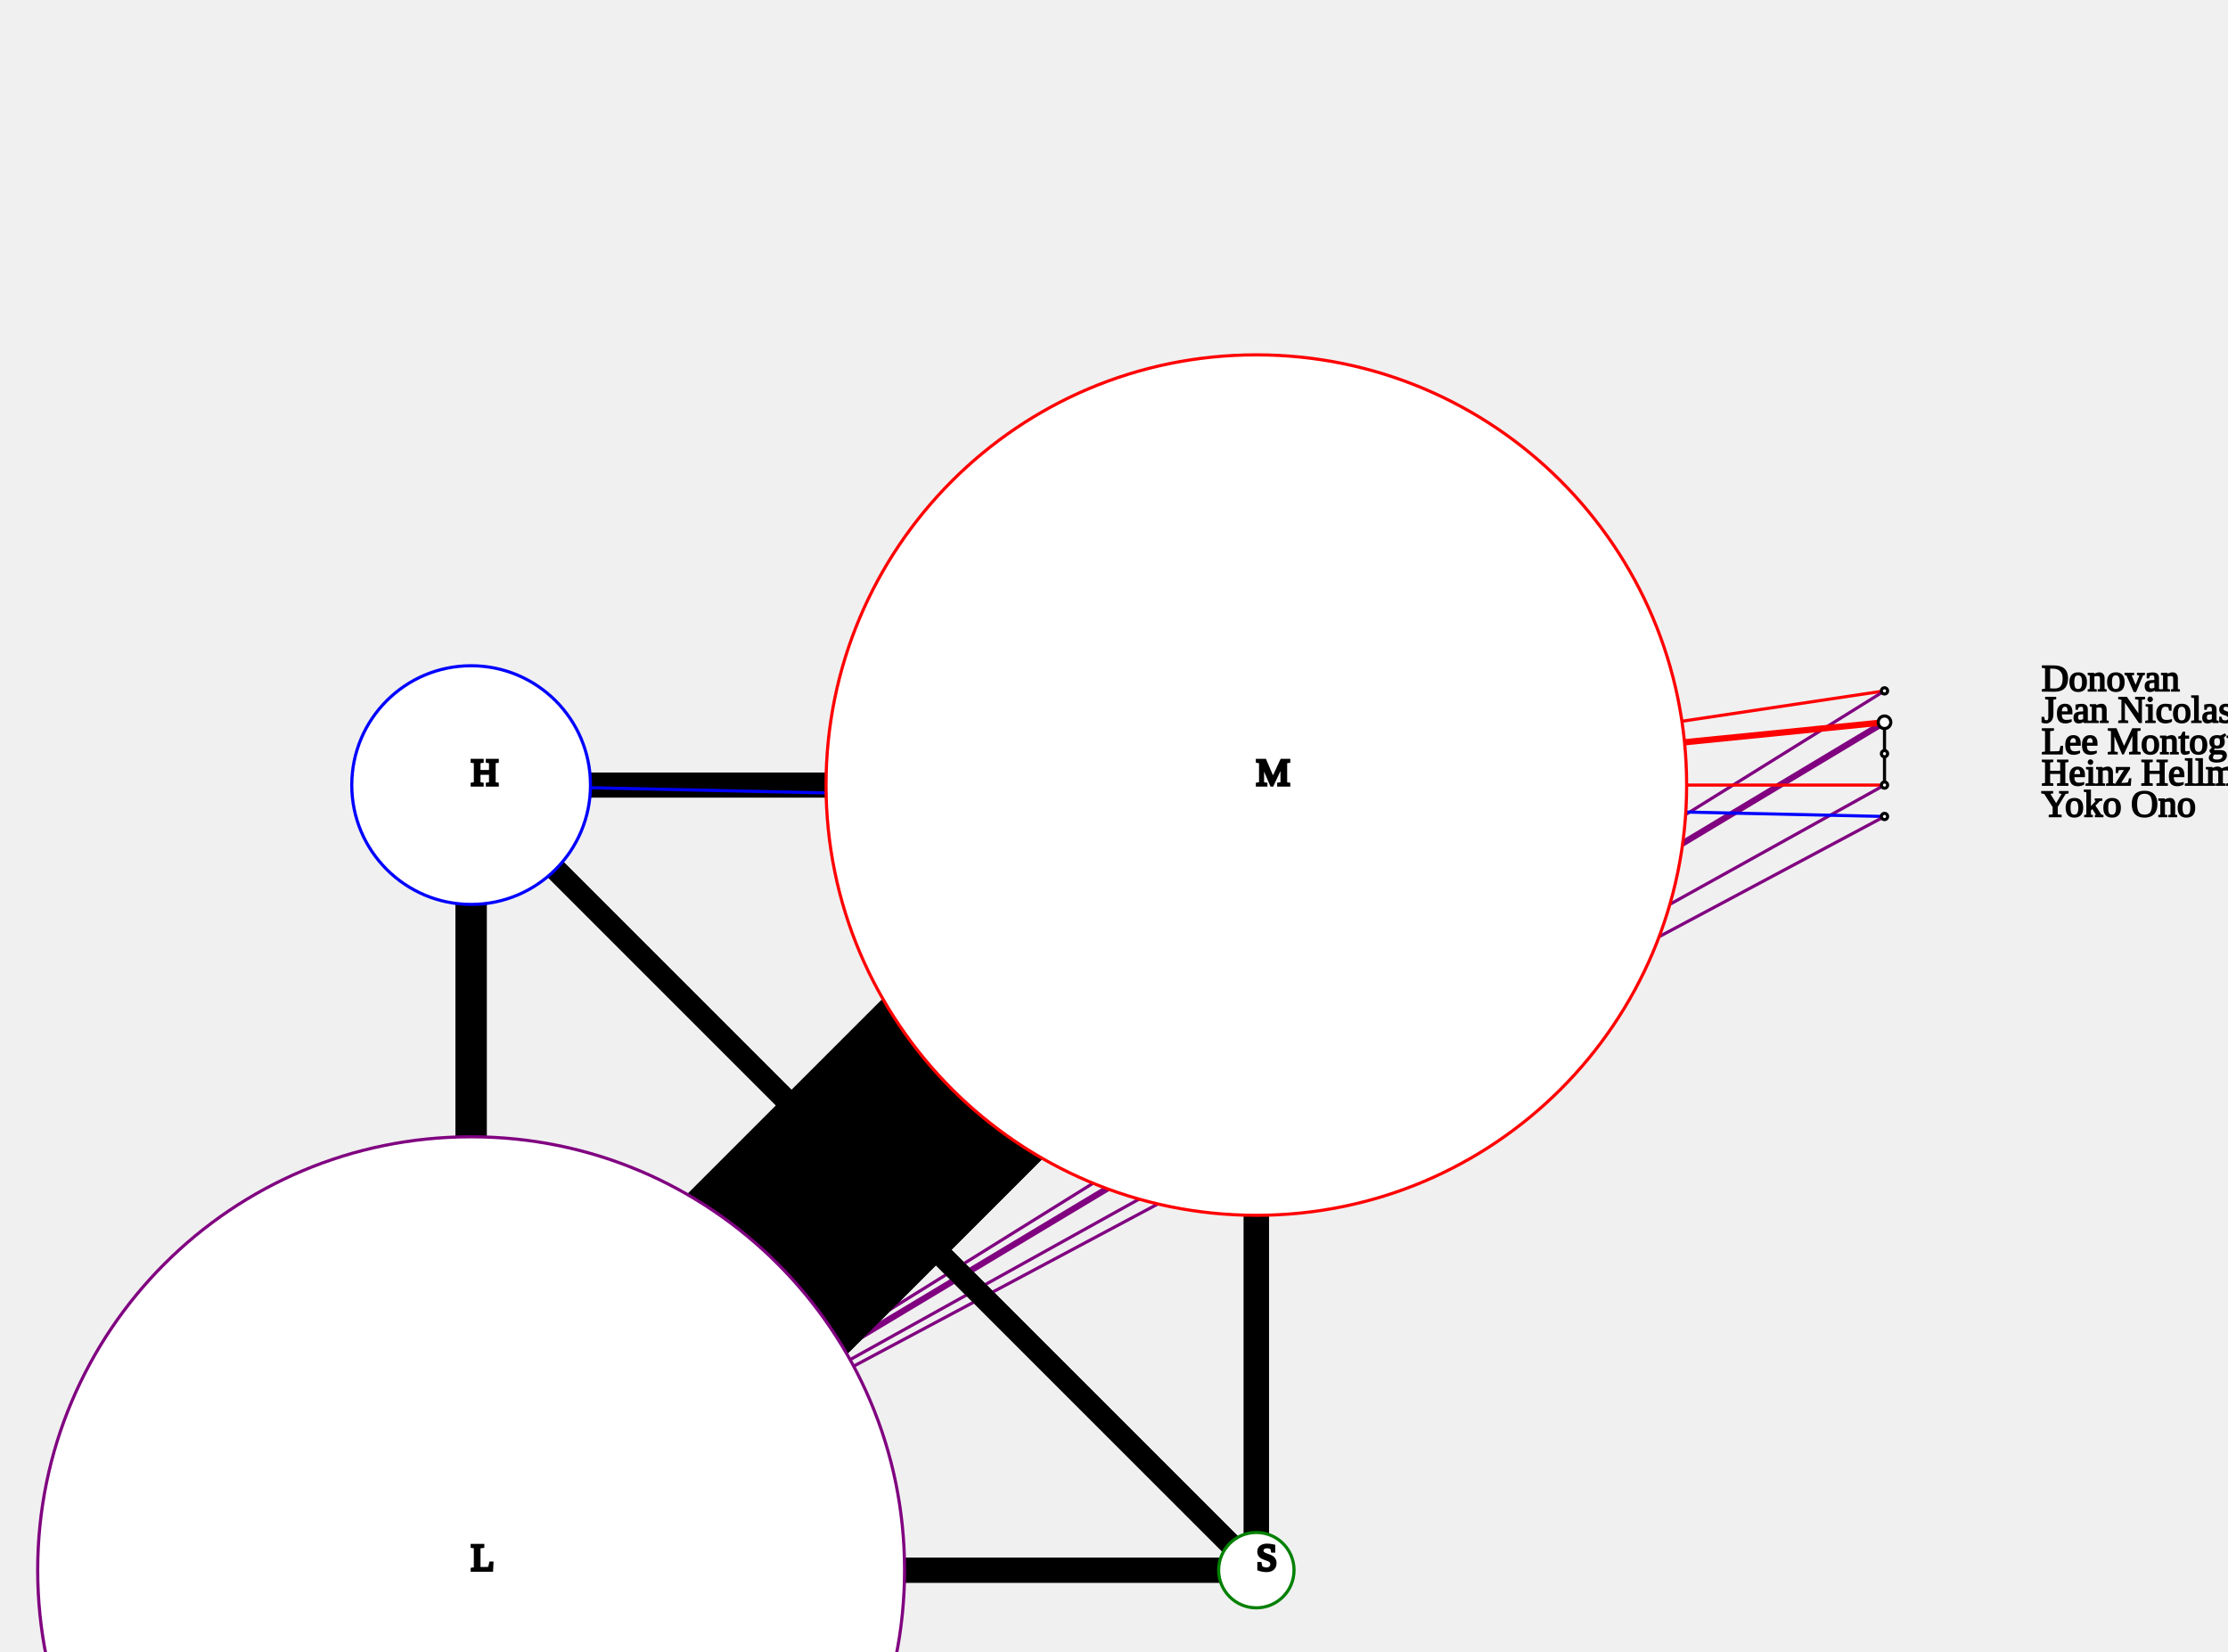
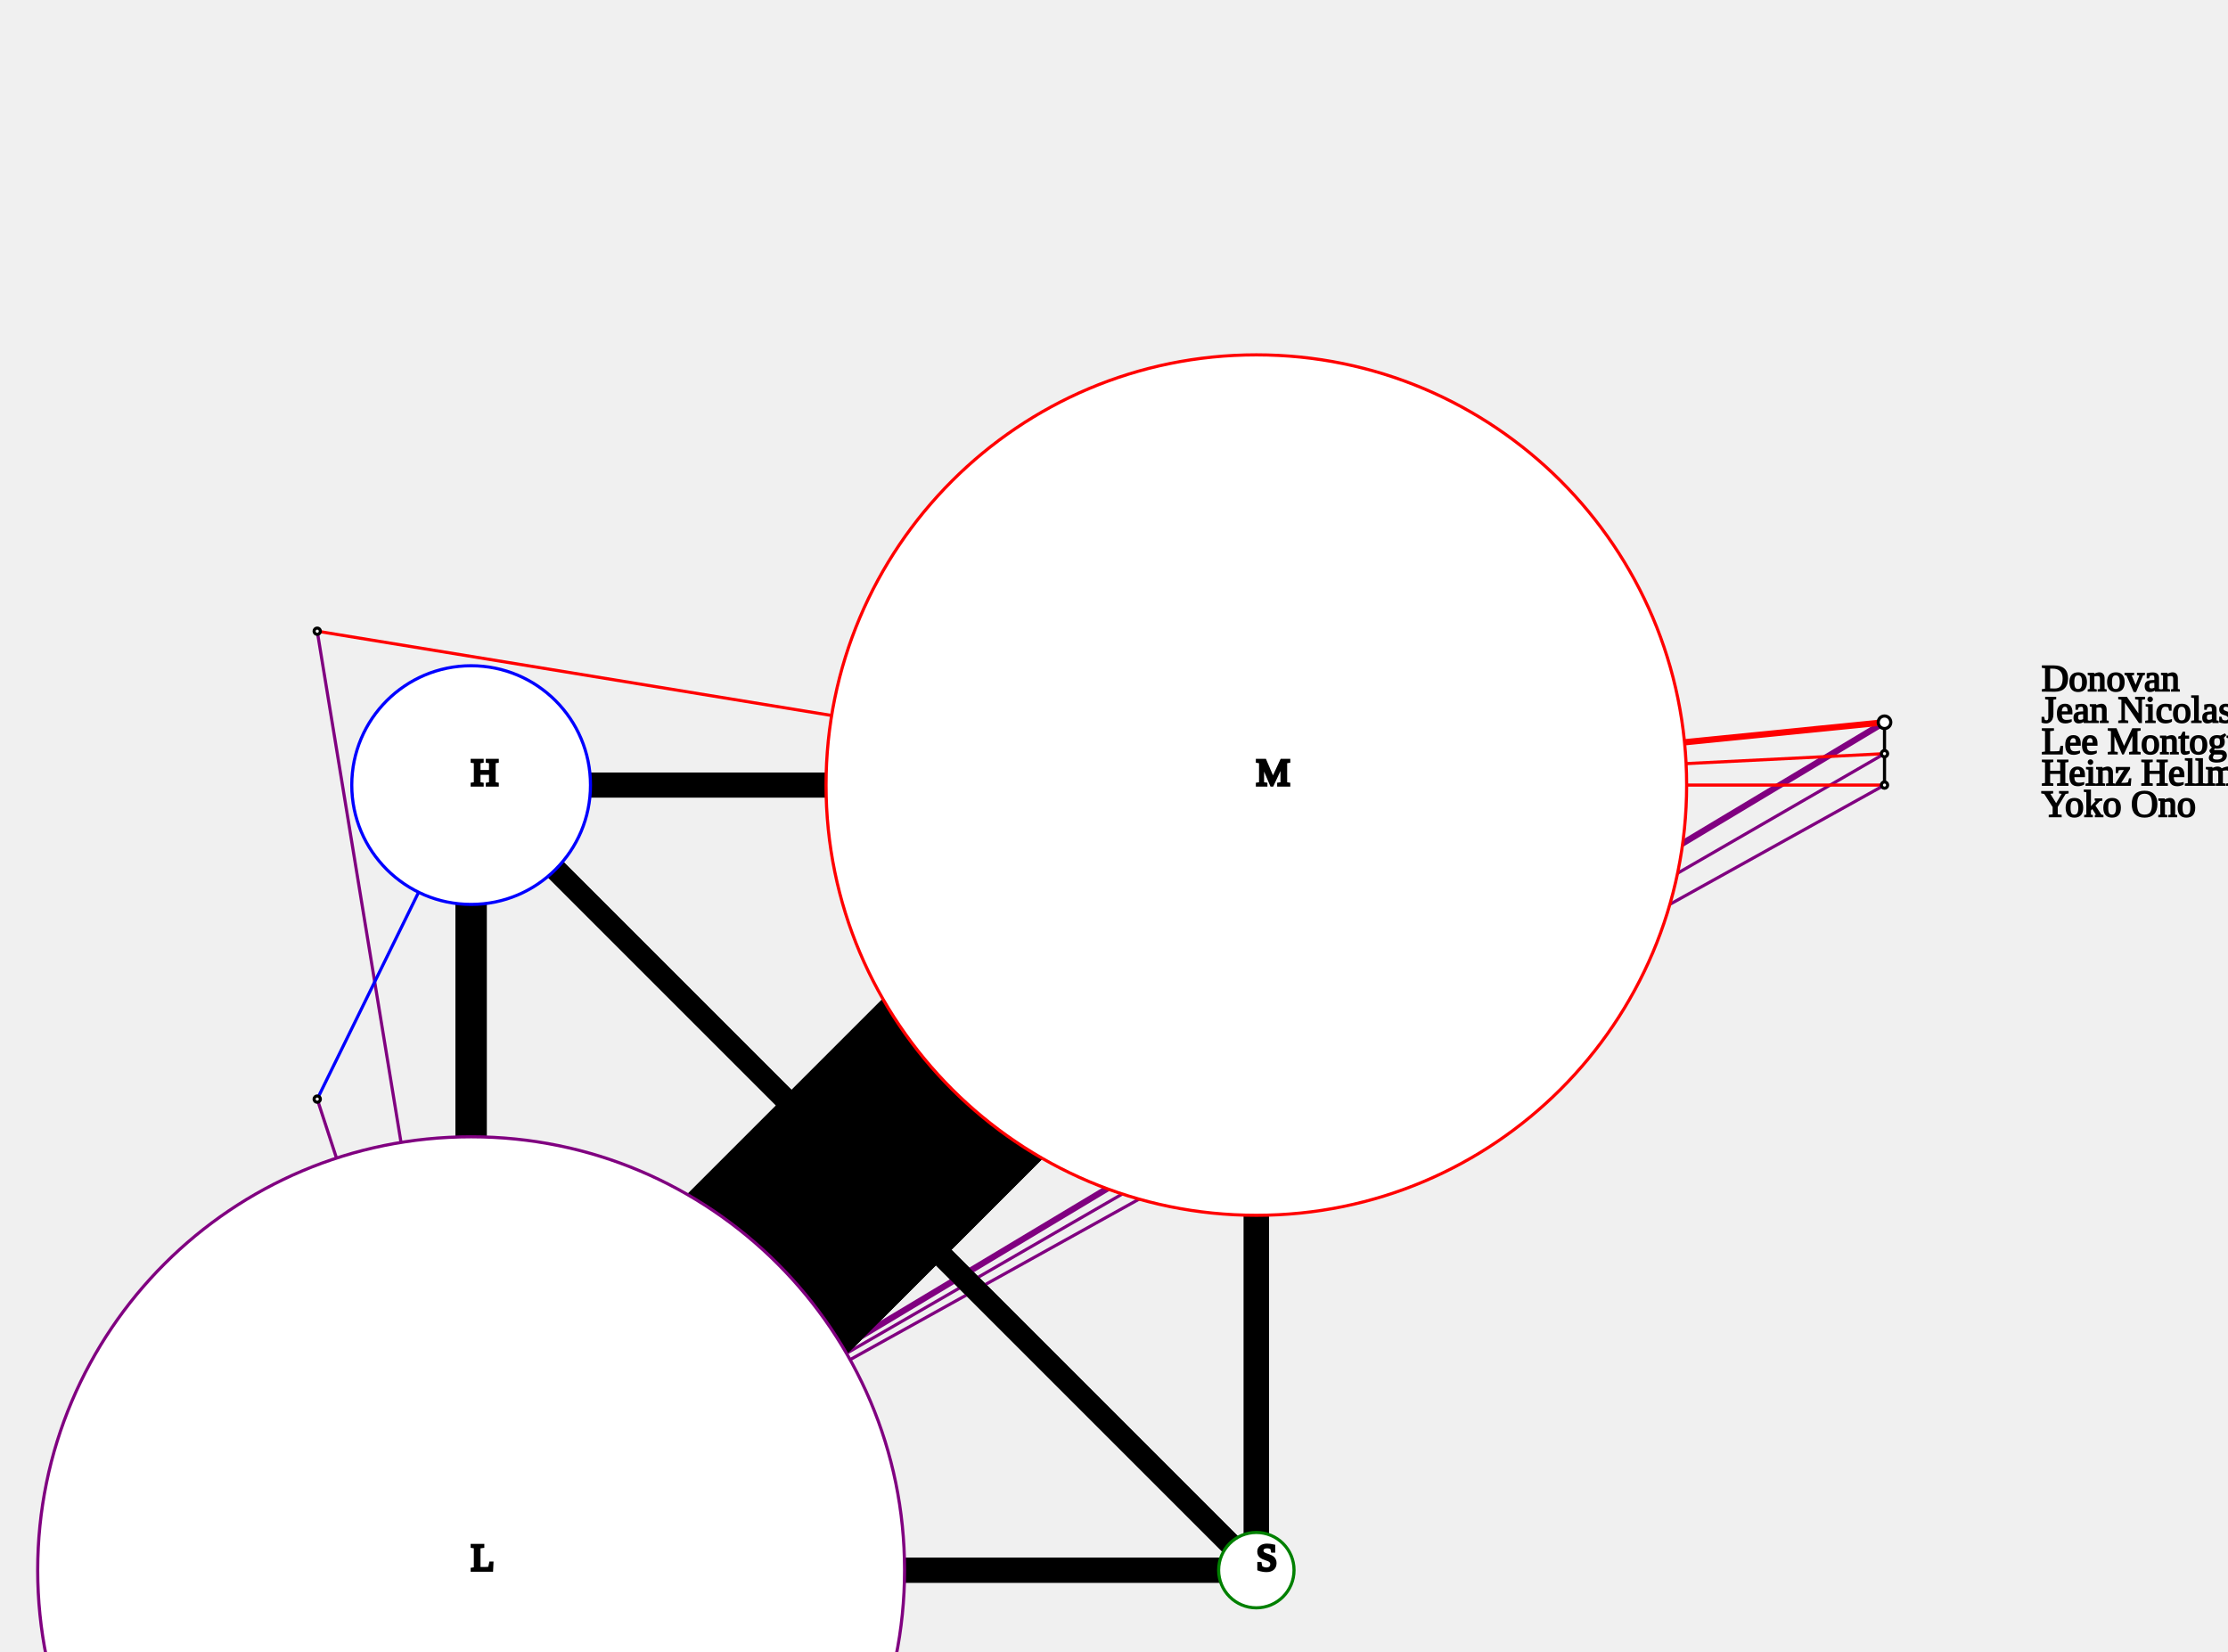
<svg xmlns="http://www.w3.org/2000/svg" width="100%" height="100%">
  <g alignment-baseline="baseline" transform="translate (100, 200)">
    <g>
      <line x1="50" y1="50" x2="300" y2="50" stroke="black" stroke-width="8" />
      <line x1="50" y1="50" x2="50" y2="300" stroke="black" stroke-width="10" />
      <line x1="50" y1="50" x2="300" y2="300" stroke="black" stroke-width="7" />
      <line x1="50" y1="300" x2="300" y2="50" stroke="black" stroke-width="72" />
      <line x1="50" y1="300" x2="300" y2="300" stroke="black" stroke-width="8" />
      <line x1="300" y1="50" x2="300" y2="300" stroke="black" stroke-width="8" />
-       <line x1="500" y1="20" x2="300" y2="50" stroke="red" stroke-width="1" />
-       <line x1="500" y1="20" x2="50" y2="300" stroke="purple" stroke-width="1" />
+       <line x1="1" y1="1" x2="300" y2="50" stroke="red" stroke-width="1" />
+       <line x1="1" y1="1" x2="50" y2="300" stroke="purple" stroke-width="1" />
      <line x1="500" y1="30" x2="50" y2="300" stroke="purple" stroke-width="2" />
      <line x1="500" y1="30" x2="300" y2="50" stroke="red" stroke-width="2" />
      <line x1="500" y1="30" x2="500" y2="40" stroke="black" stroke-width="0" />
      <line x1="500" y1="30" x2="500" y2="50" stroke="black" stroke-width="1" />
-       <line x1="500" y1="40" x2="300" y2="50" stroke="red" stroke-width="0" />
-       <line x1="500" y1="40" x2="50" y2="300" stroke="purple" stroke-width="0" />
+       <line x1="500" y1="40" x2="300" y2="50" stroke="red" stroke-width="1" />
+       <line x1="500" y1="40" x2="50" y2="300" stroke="purple" stroke-width="1" />
      <line x1="500" y1="50" x2="300" y2="50" stroke="red" stroke-width="1" />
      <line x1="500" y1="50" x2="50" y2="300" stroke="purple" stroke-width="1" />
-       <line x1="500" y1="60" x2="50" y2="50" stroke="blue" stroke-width="1" />
-       <line x1="500" y1="60" x2="50" y2="300" stroke="purple" stroke-width="1" />
+       <line x1="1" y1="150" x2="50" y2="50" stroke="blue" stroke-width="1" />
+       <line x1="1" y1="150" x2="50" y2="300" stroke="purple" stroke-width="1" />
      <line x1="50" y1="50" x2="300" y2="300" stroke="black" stroke-width="7" />
      <line x1="50" y1="300" x2="300" y2="50" stroke="black" stroke-width="72" />
      <line x1="50" y1="300" x2="300" y2="300" stroke="black" stroke-width="8" />
      <line x1="300" y1="50" x2="300" y2="300" stroke="black" stroke-width="8" />
      <circle cx="50" cy="50" r="38" stroke="blue" stroke-width="1" fill="white" />
      <circle cx="300" cy="300" r="12" stroke="green" stroke-width="1" fill="white" />
      <circle cx="300" cy="50" r="137" stroke="red" stroke-width="" fill="white" />
      <circle cx="50" cy="300" r="138" stroke="purple" stroke-width="1" fill="white" />
-       <circle cx="500" cy="20" r="1" stroke="Black" stroke-width="1" fill="white" />
+       <circle cx="1" cy="1" r="1" stroke="Black" stroke-width="1" fill="white" />
      <circle cx="500" cy="30" r="2" stroke="Black" stroke-width="1" fill="white" />
      <circle cx="500" cy="40" r="1" stroke="Black" stroke-width="1" fill="white" />
      <circle cx="500" cy="50" r="1" stroke="Black" stroke-width="1" fill="white" />
-       <circle cx="500" cy="60" r="1" stroke="Black" stroke-width="1" fill="white" />
+       <circle cx="1" cy="150" r="1" stroke="Black" stroke-width="1" fill="white" />
      <text x="50" y="50" stroke="black" stroke-width="1">H</text>
      <text x="50" y="300" stroke="black" stroke-width="1">L</text>
      <text x="300" y="50" stroke="black" stroke-width="1">M</text>
      <text x="300" y="300" stroke="black" stroke-width="1">S</text>
      <text x="550" y="20" stroke="black" stroke-width="0.5">Donovan</text>
      <text x="550" y="30" stroke="black" stroke-width="0.5">Jean Nicolas</text>
      <text x="550" y="40" stroke="black" stroke-width="0.5">Lee Montogue</text>
      <text x="550" y="50" stroke="black" stroke-width="0.5">Heinz Hellmer</text>
      <text x="550" y="60" stroke="black" stroke-width="0.5">Yoko Ono</text>
    </g>
  </g>
</svg>
